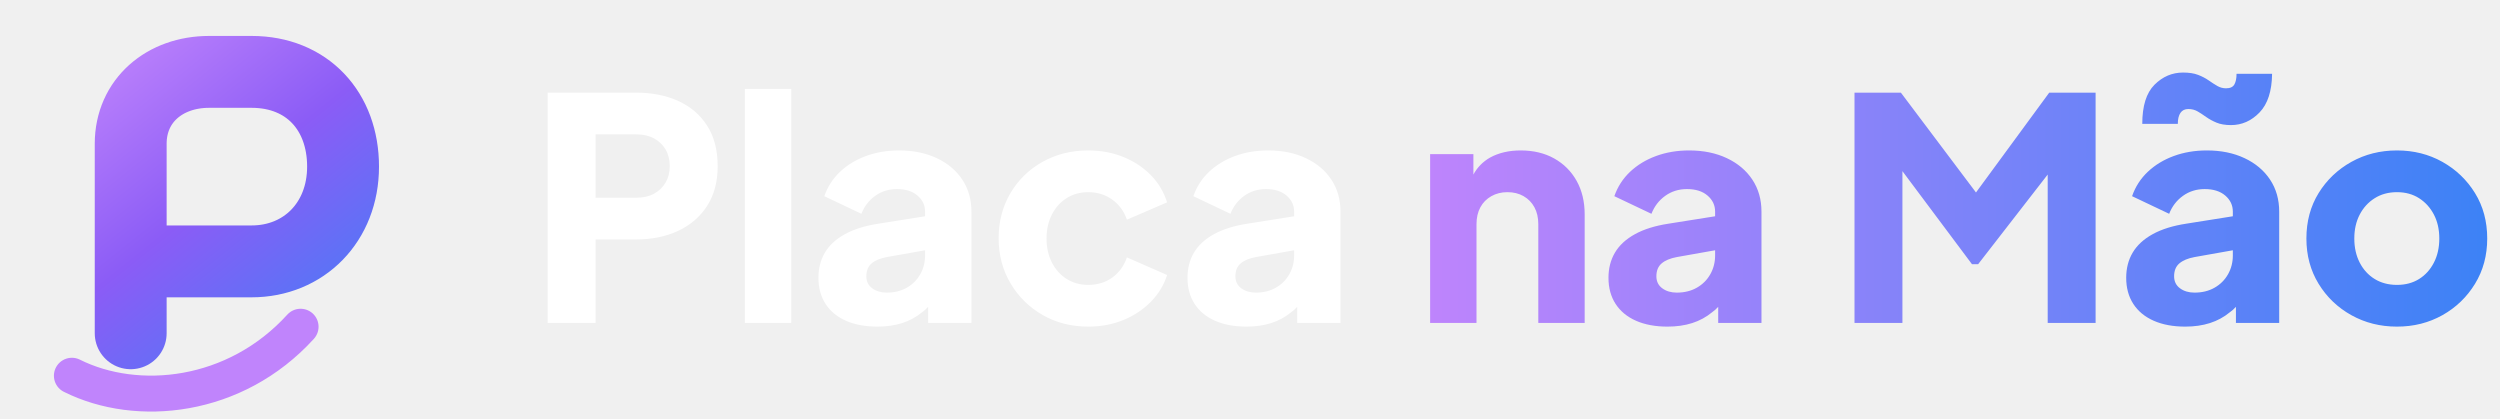
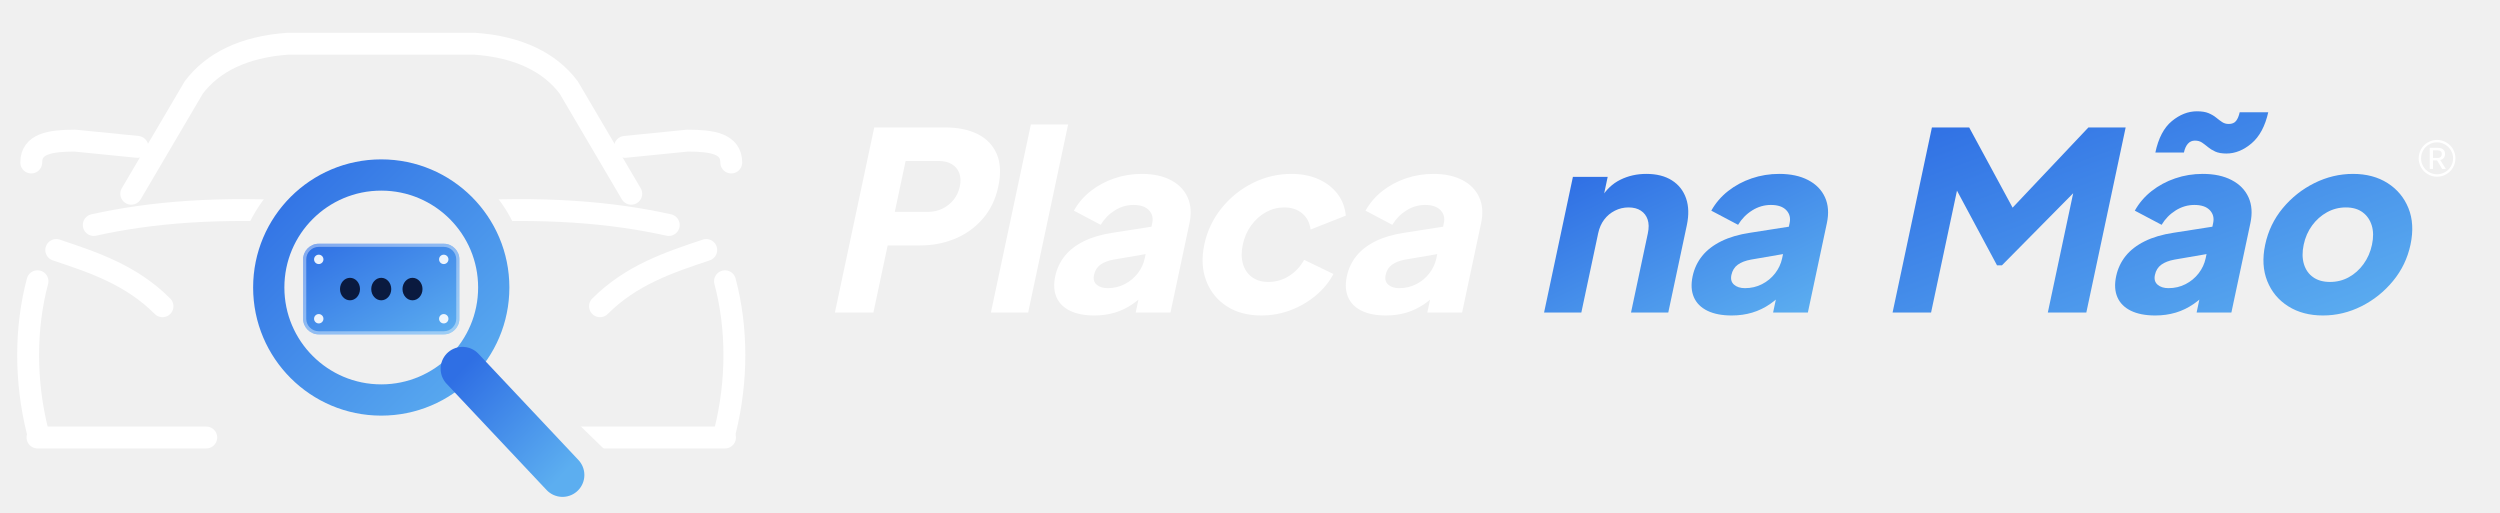
- <svg xmlns="http://www.w3.org/2000/svg" viewBox="0 0 275 46" width="275" height="46" role="img" aria-label="Placa na Mão">
+ <svg xmlns="http://www.w3.org/2000/svg" viewBox="0 0 624 128" width="624" height="128" role="img" aria-label="Placa na Mão">
  <defs>
-     <linearGradient id="g" x1="14" y1="8" x2="54" y2="58" gradientUnits="userSpaceOnUse">
-       <stop offset="0" stop-color="#C084FC" />
-       <stop offset=".45" stop-color="#8B5CF6" />
-       <stop offset="1" stop-color="#3B82F6" />
+     <linearGradient id="gd" x1="0" y1="0" x2="1" y2="1">
+       <stop offset="0" stop-color="#2F6FE4" />
+       <stop offset="1" stop-color="#5CAEF0" />
    </linearGradient>
  </defs>
-   <defs>
-     <linearGradient id="gh" x1="97.444" y1="0" x2="216.716" y2="0" gradientUnits="userSpaceOnUse">
-       <stop offset="0" stop-color="#C084FC" />
-       <stop offset="1" stop-color="#3B82F6" />
-     </linearGradient>
-   </defs>
-   <g transform="scale(0.7188)">
-     <path d="M20 51V22C20 15.4 25.2 11 32 11H38.5C47 11 52.5 17 52.5 25.5C52.5 34 46.5 40 38.5 40H20" fill="none" stroke="url(#g)" stroke-width="11" stroke-linecap="round" stroke-linejoin="round" />
-     <path d="M11 57.5C21 62.5 36 61 46 50" fill="none" stroke="#C084FC" stroke-width="5.5" stroke-linecap="round" />
+   <g transform="scale(0.78)">
+     <g>
+       <mask id="md">
+         <rect width="244" height="170" fill="#fff" />
+         <circle cx="122" cy="92" r="47" fill="#000" />
+         <path d="M155 126 L190 160" stroke="#000" stroke-width="28" stroke-linecap="round" />
+       </mask>
+       <g mask="url(#md)" fill="none" stroke="#FFFFFF" stroke-width="7" stroke-linecap="round" stroke-linejoin="round">
+         <path d="M42 62 L62 28 C68 20 78 15 92 14 H152 C166 15 176 20 182 28 L202 62" />
+         <path d="M10 52 C10 46 16 45 24 45 L44 47" />
+         <path d="M234 52 C234 46 228 45 220 45 L200 47" />
+         <path d="M30 72 C48 68 70 66 100 68" />
+         <path d="M214 72 C196 68 174 66 144 68" />
+         <path d="M18 80 C30 84 42 88 52 98" />
+         <path d="M226 80 C214 84 202 88 192 98" />
+         <path d="M12 90 C8 105 8 122 12 138" />
+         <path d="M232 90 C236 105 236 122 232 138" />
+         <path d="M12 140 H66" />
+         <path d="M232 140 H178" />
+       </g>
+     </g>
+     <circle cx="122" cy="92" r="36" fill="none" stroke="url(#gd)" stroke-width="10" />
+     <path d="M148 118 L180 152" stroke="url(#gd)" stroke-width="14" stroke-linecap="round" />
+     <rect x="97" y="78" width="50" height="29" rx="5" fill="url(#gd)" />
+     <rect x="97.5" y="78.5" width="49" height="28" rx="4.5" fill="none" stroke="#fff" stroke-opacity=".4" stroke-width="1" />
+     <g fill="#0A1A3F">
+       <ellipse cx="112" cy="92.5" rx="3.2" ry="3.6" />
+       <ellipse cx="122" cy="92.5" rx="3.2" ry="3.6" />
+       <ellipse cx="132" cy="92.5" rx="3.2" ry="3.6" />
+     </g>
+     <g fill="#fff" fill-opacity=".9">
+       <circle cx="102" cy="83" r="1.5" />
+       <circle cx="142" cy="83" r="1.5" />
+       <circle cx="102" cy="102" r="1.5" />
+       <circle cx="142" cy="102" r="1.5" />
+     </g>
  </g>
-   <g transform="translate(58 9.00)">
-     <path d="M2.244 26.52V1.19H11.968Q14.586 1.19 16.609 2.108Q18.632 3.026 19.788 4.828Q20.944 6.63 20.944 9.282Q20.944 11.866 19.771 13.668Q18.598 15.47 16.575 16.405Q14.552 17.34 11.968 17.34H7.514V26.52ZM7.514 12.75H12.002Q13.124 12.75 13.94 12.308Q14.756 11.866 15.215 11.084Q15.674 10.302 15.674 9.282Q15.674 8.228 15.215 7.446Q14.756 6.664 13.94 6.222Q13.124 5.78 12.002 5.78H7.514Z M23.936 26.52V0.782H29.036V26.52Z M38.522 26.928Q36.516 26.928 35.054 26.282Q33.592 25.636 32.81 24.429Q32.028 23.222 32.028 21.556Q32.028 19.992 32.742 18.785Q33.456 17.578 34.935 16.762Q36.414 15.946 38.624 15.606L43.758 14.79V14.28Q43.758 13.226 42.925 12.512Q42.092 11.798 40.664 11.798Q39.304 11.798 38.267 12.546Q37.23 13.294 36.754 14.518L32.674 12.58Q33.218 11.016 34.408 9.894Q35.598 8.772 37.264 8.16Q38.93 7.548 40.902 7.548Q43.248 7.548 45.05 8.398Q46.852 9.248 47.855 10.761Q48.858 12.274 48.858 14.28V26.52H44.098V24.752Q43.792 25.092 43.452 25.33Q42.466 26.146 41.242 26.537Q40.018 26.928 38.522 26.928ZM43.758 18.53 39.542 19.278Q38.454 19.482 37.876 19.975Q37.298 20.468 37.298 21.386Q37.298 22.236 37.944 22.712Q38.59 23.188 39.542 23.188Q40.8 23.188 41.752 22.644Q42.704 22.1 43.231 21.165Q43.758 20.23 43.758 19.108Z M61.71 26.928Q58.922 26.928 56.695 25.653Q54.468 24.378 53.159 22.168Q51.85 19.958 51.85 17.204Q51.85 14.45 53.142 12.257Q54.434 10.064 56.678 8.806Q58.922 7.548 61.71 7.548Q63.784 7.548 65.552 8.262Q67.32 8.976 68.578 10.251Q69.836 11.526 70.38 13.26L65.96 15.164Q65.484 13.77 64.345 12.954Q63.206 12.138 61.71 12.138Q60.384 12.138 59.347 12.784Q58.31 13.43 57.715 14.586Q57.12 15.742 57.12 17.238Q57.12 18.734 57.715 19.89Q58.31 21.046 59.347 21.692Q60.384 22.338 61.71 22.338Q63.24 22.338 64.362 21.522Q65.484 20.706 65.96 19.312L70.38 21.25Q69.87 22.882 68.612 24.174Q67.354 25.466 65.586 26.197Q63.818 26.928 61.71 26.928Z M79.118 26.928Q77.112 26.928 75.65 26.282Q74.188 25.636 73.406 24.429Q72.624 23.222 72.624 21.556Q72.624 19.992 73.338 18.785Q74.052 17.578 75.531 16.762Q77.01 15.946 79.22 15.606L84.354 14.79V14.28Q84.354 13.226 83.521 12.512Q82.688 11.798 81.26 11.798Q79.9 11.798 78.863 12.546Q77.826 13.294 77.35 14.518L73.27 12.58Q73.814 11.016 75.004 9.894Q76.194 8.772 77.86 8.16Q79.526 7.548 81.498 7.548Q83.844 7.548 85.646 8.398Q87.448 9.248 88.451 10.761Q89.454 12.274 89.454 14.28V26.52H84.694V24.752Q84.388 25.092 84.048 25.33Q83.062 26.146 81.838 26.537Q80.614 26.928 79.118 26.928ZM84.354 18.53 80.138 19.278Q79.05 19.482 78.472 19.975Q77.894 20.468 77.894 21.386Q77.894 22.236 78.54 22.712Q79.186 23.188 80.138 23.188Q81.396 23.188 82.348 22.644Q83.3 22.1 83.827 21.165Q84.354 20.23 84.354 19.108Z" fill="#FFFFFF" />
-     <path d="M99.314 26.52V7.956H104.074V10.2Q104.72 9.01 105.91 8.33Q107.338 7.548 109.276 7.548Q111.384 7.548 112.965 8.432Q114.546 9.316 115.43 10.897Q116.314 12.478 116.314 14.586V26.52H111.214V15.674Q111.214 14.586 110.789 13.804Q110.364 13.022 109.599 12.58Q108.834 12.138 107.814 12.138Q106.828 12.138 106.046 12.58Q105.264 13.022 104.839 13.804Q104.414 14.586 104.414 15.674V26.52Z M125.426 26.928Q123.42 26.928 121.958 26.282Q120.496 25.636 119.714 24.429Q118.932 23.222 118.932 21.556Q118.932 19.992 119.646 18.785Q120.36 17.578 121.839 16.762Q123.318 15.946 125.528 15.606L130.662 14.79V14.28Q130.662 13.226 129.829 12.512Q128.996 11.798 127.568 11.798Q126.208 11.798 125.171 12.546Q124.134 13.294 123.658 14.518L119.578 12.58Q120.122 11.016 121.312 9.894Q122.502 8.772 124.168 8.16Q125.834 7.548 127.806 7.548Q130.152 7.548 131.954 8.398Q133.756 9.248 134.759 10.761Q135.762 12.274 135.762 14.28V26.52H131.002V24.752Q130.696 25.092 130.356 25.33Q129.37 26.146 128.146 26.537Q126.922 26.928 125.426 26.928ZM130.662 18.53 126.446 19.278Q125.358 19.482 124.78 19.975Q124.202 20.468 124.202 21.386Q124.202 22.236 124.848 22.712Q125.494 23.188 126.446 23.188Q127.704 23.188 128.656 22.644Q129.608 22.1 130.135 21.165Q130.662 20.23 130.662 19.108Z M145.996 26.52V1.19H151.096L159.358 12.172L167.416 1.19H172.516V26.52H167.246V10.2L159.596 20.06H158.916L151.266 9.826V26.52Z M182.376 26.928Q180.37 26.928 178.908 26.282Q177.446 25.636 176.664 24.429Q175.882 23.222 175.882 21.556Q175.882 19.992 176.596 18.785Q177.31 17.578 178.789 16.762Q180.268 15.946 182.478 15.606L187.612 14.79V14.28Q187.612 13.226 186.779 12.512Q185.946 11.798 184.518 11.798Q183.158 11.798 182.121 12.546Q181.084 13.294 180.608 14.518L176.528 12.58Q177.072 11.016 178.262 9.894Q179.452 8.772 181.118 8.16Q182.784 7.548 184.756 7.548Q187.102 7.548 188.904 8.398Q190.706 9.248 191.709 10.761Q192.712 12.274 192.712 14.28V26.52H187.952V24.752Q187.646 25.092 187.306 25.33Q186.32 26.146 185.096 26.537Q183.872 26.928 182.376 26.928ZM187.612 18.53 183.396 19.278Q182.308 19.482 181.73 19.975Q181.152 20.468 181.152 21.386Q181.152 22.236 181.798 22.712Q182.444 23.188 183.396 23.188Q184.654 23.188 185.606 22.644Q186.558 22.1 187.085 21.165Q187.612 20.23 187.612 19.108ZM187.408 4.76Q186.456 4.76 185.81 4.488Q185.164 4.216 184.688 3.876Q184.212 3.536 183.753 3.264Q183.294 2.992 182.716 2.992Q182.138 2.992 181.849 3.417Q181.56 3.842 181.56 4.624H177.65Q177.65 1.666 178.993 0.323Q180.336 -1.02 182.138 -1.02Q183.124 -1.02 183.787 -0.765Q184.45 -0.51 184.96 -0.153Q185.47 0.204 185.912 0.459Q186.354 0.714 186.864 0.714Q187.544 0.714 187.782 0.289Q188.02 -0.136 188.02 -0.884H191.93Q191.896 1.972 190.553 3.366Q189.21 4.76 187.408 4.76Z M205.666 26.928Q202.912 26.928 200.651 25.67Q198.39 24.412 197.047 22.219Q195.704 20.026 195.704 17.238Q195.704 14.416 197.047 12.24Q198.39 10.064 200.651 8.806Q202.912 7.548 205.666 7.548Q208.42 7.548 210.664 8.806Q212.908 10.064 214.251 12.24Q215.594 14.416 215.594 17.238Q215.594 20.026 214.251 22.219Q212.908 24.412 210.664 25.67Q208.42 26.928 205.666 26.928ZM205.666 22.338Q207.06 22.338 208.097 21.692Q209.134 21.046 209.729 19.89Q210.324 18.734 210.324 17.238Q210.324 15.742 209.729 14.603Q209.134 13.464 208.097 12.801Q207.06 12.138 205.666 12.138Q204.272 12.138 203.218 12.801Q202.164 13.464 201.569 14.603Q200.974 15.742 200.974 17.238Q200.974 18.734 201.569 19.89Q202.164 21.046 203.218 21.692Q204.272 22.338 205.666 22.338Z" fill="url(#gh)" />
+   <g transform="translate(204.3,78.0)">
+     <g transform="scale(0.062) skewX(-12)">
+       <path d="M66 0V-745H352Q429 -745 488.5 -718Q548 -691 582 -638Q616 -585 616 -507Q616 -431 581.5 -378Q547 -325 487.5 -297.5Q428 -270 352 -270H221V0ZM221 -405H353Q386 -405 410 -418Q434 -431 447.5 -454Q461 -477 461 -507Q461 -538 447.5 -561Q434 -584 410 -597Q386 -610 353 -610H221ZM694 0V-757H844V0ZM1113 12Q1054 12 1011 -7Q968 -26 945 -61.5Q922 -97 922 -146Q922 -192 943 -227.5Q964 -263 1007.5 -287Q1051 -311 1116 -321L1283 -348V-238L1143 -213Q1111 -207 1094 -192.5Q1077 -178 1077 -151Q1077 -126 1096 -112Q1115 -98 1143 -98Q1180 -98 1208 -114Q1236 -130 1251.5 -157.5Q1267 -185 1267 -218V-360Q1267 -391 1242.5 -412Q1218 -433 1176 -433Q1136 -433 1105.5 -411Q1075 -389 1061 -353L941 -410Q957 -456 992 -489Q1027 -522 1076 -540Q1125 -558 1183 -558Q1252 -558 1305 -533Q1358 -508 1387.5 -463.5Q1417 -419 1417 -360V0H1277V-88L1311 -94Q1287 -58 1258 -34.5Q1229 -11 1193 0.5Q1157 12 1113 12ZM1785 12Q1703 12 1637.5 -25.5Q1572 -63 1533.5 -128Q1495 -193 1495 -274Q1495 -355 1533 -419.5Q1571 -484 1637 -521Q1703 -558 1785 -558Q1846 -558 1898 -537Q1950 -516 1987 -478.5Q2024 -441 2040 -390L1910 -334Q1896 -375 1862.5 -399Q1829 -423 1785 -423Q1746 -423 1715.5 -404Q1685 -385 1667.5 -351Q1650 -317 1650 -273Q1650 -229 1667.5 -195Q1685 -161 1715.5 -142Q1746 -123 1785 -123Q1830 -123 1863 -147Q1896 -171 1910 -212L2040 -155Q2025 -107 1988 -69Q1951 -31 1899 -9.5Q1847 12 1785 12ZM2287 12Q2228 12 2185 -7Q2142 -26 2119 -61.5Q2096 -97 2096 -146Q2096 -192 2117 -227.5Q2138 -263 2181.5 -287Q2225 -311 2290 -321L2457 -348V-238L2317 -213Q2285 -207 2268 -192.5Q2251 -178 2251 -151Q2251 -126 2270 -112Q2289 -98 2317 -98Q2354 -98 2382 -114Q2410 -130 2425.5 -157.5Q2441 -185 2441 -218V-360Q2441 -391 2416.5 -412Q2392 -433 2350 -433Q2310 -433 2279.5 -411Q2249 -389 2235 -353L2115 -410Q2131 -456 2166 -489Q2201 -522 2250 -540Q2299 -558 2357 -558Q2426 -558 2479 -533Q2532 -508 2561.5 -463.5Q2591 -419 2591 -360V0H2451V-88L2485 -94Q2461 -58 2432 -34.5Q2403 -11 2367 0.5Q2331 12 2287 12Z" fill="#FFFFFF" />
+       <path d="M2921 0V-546H3061V-438L3053 -462Q3072 -511 3114.5 -534.5Q3157 -558 3214 -558Q3276 -558 3322.5 -532Q3369 -506 3395 -459.5Q3421 -413 3421 -351V0H3271V-319Q3271 -351 3258.5 -374Q3246 -397 3223.5 -410Q3201 -423 3171 -423Q3142 -423 3119 -410Q3096 -397 3083.5 -374Q3071 -351 3071 -319V0ZM3679 12Q3620 12 3577 -7Q3534 -26 3511 -61.5Q3488 -97 3488 -146Q3488 -192 3509 -227.5Q3530 -263 3573.5 -287Q3617 -311 3682 -321L3849 -348V-238L3709 -213Q3677 -207 3660 -192.5Q3643 -178 3643 -151Q3643 -126 3662 -112Q3681 -98 3709 -98Q3746 -98 3774 -114Q3802 -130 3817.5 -157.5Q3833 -185 3833 -218V-360Q3833 -391 3808.5 -412Q3784 -433 3742 -433Q3702 -433 3671.5 -411Q3641 -389 3627 -353L3507 -410Q3523 -456 3558 -489Q3593 -522 3642 -540Q3691 -558 3749 -558Q3818 -558 3871 -533Q3924 -508 3953.5 -463.5Q3983 -419 3983 -360V0H3843V-88L3877 -94Q3853 -58 3824 -34.5Q3795 -11 3759 0.5Q3723 12 3679 12Z" fill="url(#gd)" />
+       <path d="M4324 0V-745H4474L4753 -375H4683L4954 -745H5104V0H4949V-574L5011 -560L4724 -190H4704L4427 -560L4479 -574V0ZM5384 12Q5325 12 5282 -7Q5239 -26 5216 -61.5Q5193 -97 5193 -146Q5193 -192 5214 -227.5Q5235 -263 5278.5 -287Q5322 -311 5387 -321L5554 -348V-238L5414 -213Q5382 -207 5365 -192.5Q5348 -178 5348 -151Q5348 -126 5367 -112Q5386 -98 5414 -98Q5451 -98 5479 -114Q5507 -130 5522.5 -157.5Q5538 -185 5538 -218V-360Q5538 -391 5513.5 -412Q5489 -433 5447 -433Q5407 -433 5376.5 -411Q5346 -389 5332 -353L5212 -410Q5228 -456 5263 -489Q5298 -522 5347 -540Q5396 -558 5454 -558Q5523 -558 5576 -533Q5629 -508 5658.5 -463.5Q5688 -419 5688 -360V0H5548V-88L5582 -94Q5558 -58 5529 -34.5Q5500 -11 5464 0.5Q5428 12 5384 12ZM5532 -640Q5504 -640 5485 -648Q5466 -656 5452 -666Q5438 -676 5424.5 -684Q5411 -692 5394 -692Q5377 -692 5368.5 -679.5Q5360 -667 5360 -644H5245Q5245 -731 5284.5 -770.5Q5324 -810 5377 -810Q5406 -810 5425.5 -802.5Q5445 -795 5460 -784.5Q5475 -774 5488 -766.5Q5501 -759 5516 -759Q5536 -759 5543 -771.5Q5550 -784 5550 -806H5665Q5664 -722 5624.5 -681Q5585 -640 5532 -640ZM6059 12Q5978 12 5911.5 -25Q5845 -62 5805.5 -126.5Q5766 -191 5766 -273Q5766 -356 5805.5 -420Q5845 -484 5911.5 -521Q5978 -558 6059 -558Q6140 -558 6206 -521Q6272 -484 6311.5 -420Q6351 -356 6351 -273Q6351 -191 6311.5 -126.5Q6272 -62 6206 -25Q6140 12 6059 12ZM6059 -123Q6100 -123 6130.5 -142Q6161 -161 6178.5 -195Q6196 -229 6196 -273Q6196 -317 6178.5 -350.5Q6161 -384 6130.5 -403.5Q6100 -423 6059 -423Q6018 -423 5987 -403.5Q5956 -384 5938.5 -350.5Q5921 -317 5921 -273Q5921 -229 5938.5 -195Q5956 -161 5987 -142Q6018 -123 6059 -123Z" fill="url(#gd)" />
+     </g>
+     <text x="399.2" y="-34" font-family="Arial,sans-serif" font-size="13" fill="#FFFFFF">®</text>
  </g>
</svg>
